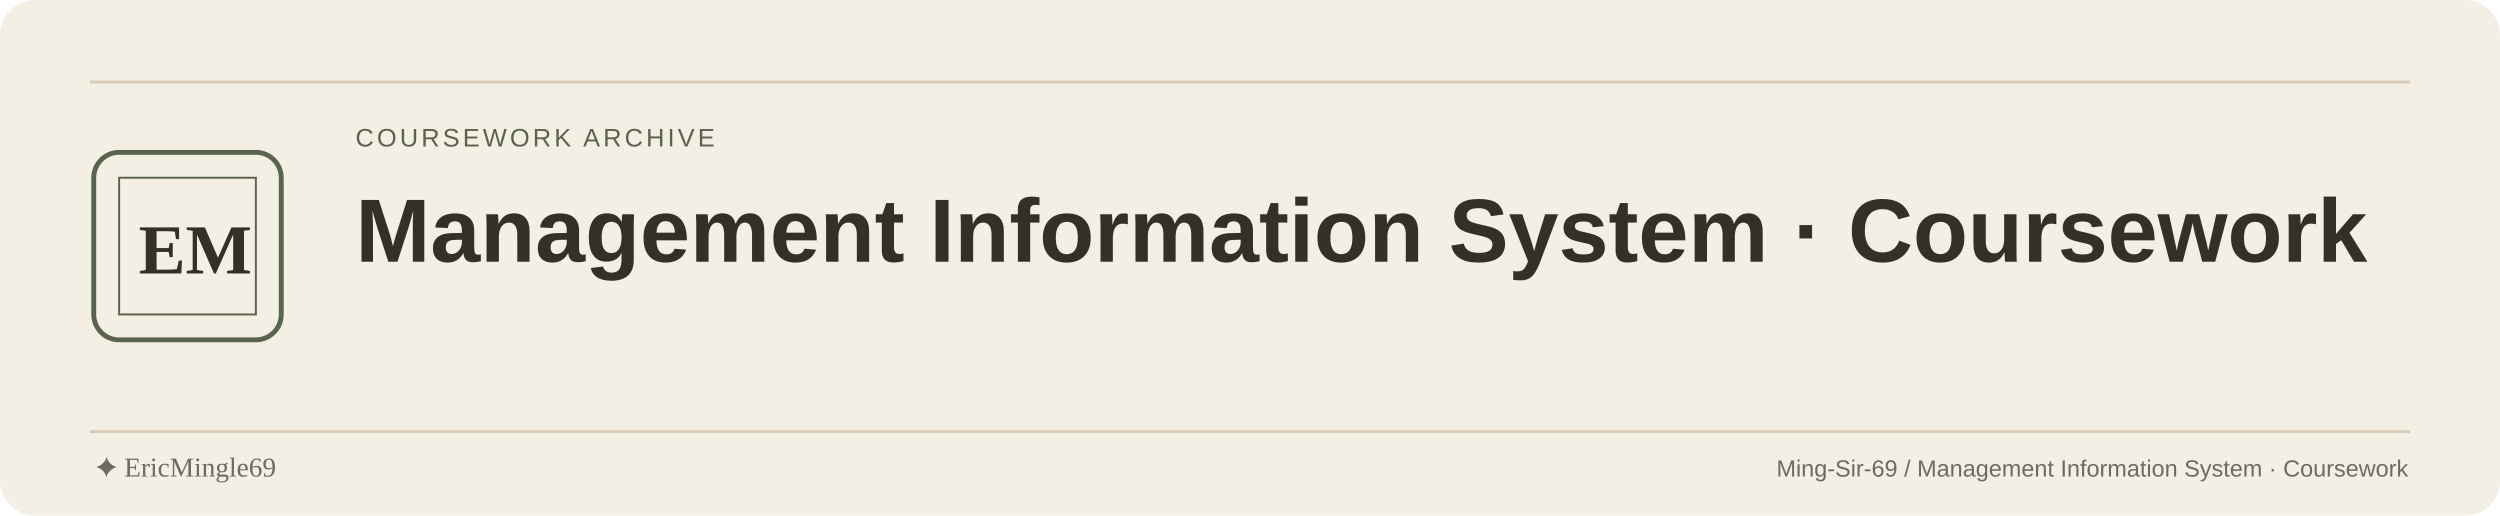
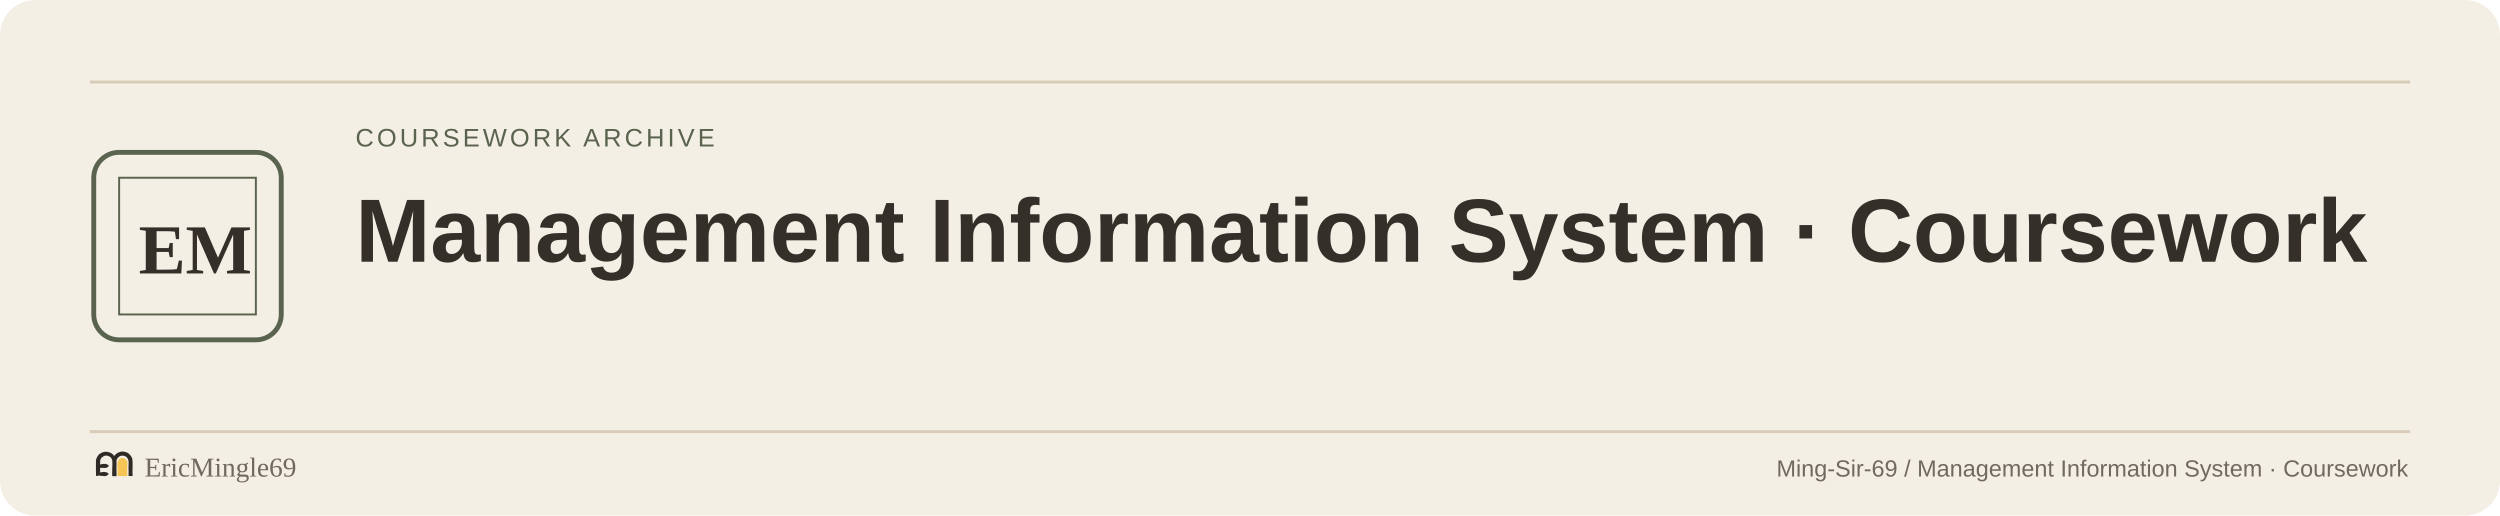
<svg xmlns="http://www.w3.org/2000/svg" width="1280" height="264" viewBox="0 0 1280 264" role="img" aria-labelledby="title desc">
  <rect width="1280" height="264" rx="18" fill="#F4EFE5" />
  <path d="M46 42H1234M46 221H1234" stroke="#D8CBB8" stroke-width="1.5" />
  <g fill="none" stroke="#59634D" stroke-width="2.5">
    <rect x="48" y="78" width="96" height="96" rx="13" />
    <path d="M61 91H131V161H61Z" stroke-width="1" />
  </g>
  <g fill="#342F29" font-family="Georgia, 'Times New Roman', serif">
    <text x="71" y="140" font-size="36" font-weight="600">EM</text>
  </g>
  <g fill="#342F29" font-family="-apple-system, BlinkMacSystemFont, 'Segoe UI', Arial, sans-serif">
    <text x="182" y="134" font-size="46" font-weight="650">Management Information System · Coursework</text>
  </g>
  <text x="182" y="75" font-family="-apple-system, BlinkMacSystemFont, 'Segoe UI', Arial, sans-serif" font-size="13" letter-spacing="1.6" fill="#59634D">COURSEWORK ARCHIVE</text>
-   <text x="49" y="244" font-family="Georgia, 'Times New Roman', serif" font-size="14" fill="#70695F">✦ EricMingle69</text>
+   <svg x="49" y="231" width="19" height="13" viewBox="-0.074 -0.080 9.134 6.168">
+     <g id="mark">
+       <path d="M0.000,6.002 L0.003,5.825 L0.005,5.650 L0.003,5.475 L-0.003,5.300 L-0.011,5.125 L-0.018,4.950 L-0.023,4.775 L-0.024,4.600 L-0.022,4.425 L-0.020,4.250 L-0.018,4.075 L-0.017,3.900 L-0.018,3.725 L-0.018,3.550 L-0.017,3.375 L-0.014,3.200 L-0.011,3.025 L-0.010,2.850 L-0.011,2.675 L-0.016,2.500 L-0.021,2.395 L-0.023,2.289 L-0.018,2.184 L-0.005,2.079 L0.017,1.975 L0.046,1.874 L0.080,1.774 L0.116,1.675 L0.155,1.578 L0.195,1.481 L0.239,1.386 L0.288,1.292 L0.341,1.202 L0.398,1.114 L0.458,1.028 L0.520,0.944 L0.584,0.861 L0.651,0.779 L0.721,0.701 L0.797,0.628 L0.879,0.561 L0.965,0.501 L1.055,0.447 L1.147,0.396 L1.239,0.348 L1.331,0.300 L1.424,0.253 L1.518,0.209 L1.614,0.169 L1.712,0.135 L1.811,0.106 L1.912,0.082 L2.014,0.061 L2.115,0.043 L2.218,0.028 L2.321,0.019 L2.425,0.017 L2.528,0.022 L2.631,0.034 L2.732,0.051 L2.833,0.071 L2.933,0.091 L3.033,0.110 L3.133,0.131 L3.233,0.154 L3.331,0.183 L3.427,0.218 L3.521,0.260 L3.613,0.306 L3.702,0.356 L3.790,0.408 L3.876,0.463 L3.960,0.522 L4.040,0.586 L4.116,0.654 L4.188,0.726 L4.258,0.801 L4.326,0.876 L4.394,0.952 L4.500,1.047 L4.593,0.942 L4.652,0.857 L4.717,0.777 L4.788,0.702 L4.865,0.632 L4.945,0.567 L5.027,0.505 L5.112,0.445 L5.197,0.388 L5.285,0.333 L5.375,0.282 L5.468,0.236 L5.563,0.194 L5.659,0.156 L5.757,0.120 L5.855,0.085 L5.954,0.051 L6.054,0.020 L6.157,-0.005 L6.261,-0.022 L6.366,-0.030 L6.471,-0.030 L6.577,-0.025 L6.681,-0.016 L6.786,-0.005 L6.890,0.007 L6.994,0.022 L7.098,0.042 L7.200,0.066 L7.301,0.096 L7.401,0.131 L7.500,0.168 L7.598,0.208 L7.694,0.252 L7.789,0.299 L7.881,0.352 L7.969,0.413 L8.051,0.480 L8.129,0.553 L8.203,0.628 L8.275,0.705 L8.346,0.782 L8.417,0.859 L8.487,0.938 L8.553,1.020 L8.614,1.106 L8.670,1.196 L8.721,1.288 L8.768,1.382 L8.812,1.478 L8.853,1.575 L8.889,1.674 L8.919,1.774 L8.943,1.877 L8.959,1.981 L8.970,2.085 L8.978,2.189 L8.984,2.293 L8.991,2.396 L8.997,2.500 L9.003,2.675 L9.007,2.850 L9.010,3.025 L9.009,3.200 L9.005,3.375 L9.002,3.550 L8.999,3.725 L8.997,3.900 L8.996,4.075 L8.994,4.250 L8.991,4.425 L8.986,4.600 L8.981,4.775 L8.978,4.950 L8.979,5.125 L8.983,5.300 L8.990,5.475 L8.998,5.650 L9.003,5.825 L9.003,6.004 L8.750,6.002 L8.500,5.997 L8.250,5.992 L8.007,5.990 L8.014,5.825 L8.014,5.650 L8.013,5.475 L8.014,5.300 L8.015,5.125 L8.016,4.950 L8.016,4.775 L8.014,4.600 L8.009,4.425 L8.002,4.250 L7.997,4.075 L7.995,3.900 L7.997,3.725 L8.003,3.550 L8.011,3.375 L8.018,3.200 L8.023,3.025 L8.024,2.850 L8.022,2.675 L8.020,2.500 L8.015,2.405 L8.005,2.310 L7.991,2.216 L7.970,2.123 L7.942,2.031 L7.908,1.943 L7.867,1.857 L7.823,1.773 L7.776,1.690 L7.726,1.609 L7.674,1.529 L7.617,1.451 L7.553,1.379 L7.482,1.313 L7.404,1.256 L7.321,1.206 L7.236,1.162 L7.148,1.122 L7.060,1.087 L6.970,1.054 L6.878,1.027 L6.785,1.007 L6.690,0.993 L6.595,0.985 L6.500,0.983 L6.405,0.985 L6.309,0.991 L6.214,1.001 L6.120,1.018 L6.027,1.044 L5.938,1.080 L5.853,1.125 L5.772,1.177 L5.696,1.233 L5.622,1.291 L5.549,1.351 L5.479,1.413 L5.412,1.478 L5.349,1.548 L5.292,1.623 L5.241,1.701 L5.195,1.783 L5.154,1.867 L5.117,1.952 L5.085,2.040 L5.059,2.130 L5.042,2.222 L5.033,2.315 L5.034,2.408 L5.040,2.500 L5.048,2.675 L5.052,2.850 L5.051,3.025 L5.048,3.200 L5.043,3.375 L5.039,3.550 L5.037,3.725 L5.038,3.900 L5.040,4.075 L5.042,4.250 L5.042,4.425 L5.042,4.600 L5.042,4.775 L5.043,4.950 L5.047,5.125 L5.051,5.300 L5.055,5.475 L5.056,5.650 L5.054,5.825 L5.027,6.038 L4.750,6.037 L4.500,6.028 L4.250,6.021 L3.990,6.014 L3.983,5.825 L3.981,5.650 L3.980,5.475 L3.980,5.300 L3.982,5.125 L3.985,4.950 L3.987,4.775 L3.988,4.600 L3.989,4.425 L3.990,4.250 L3.993,4.075 L4.000,3.900 L4.009,3.725 L4.019,3.550 L4.028,3.375 L4.033,3.200 L4.033,3.025 L4.030,2.850 L4.026,2.675 L4.022,2.500 L4.018,2.404 L4.011,2.309 L3.999,2.214 L3.982,2.120 L3.957,2.026 L3.926,1.935 L3.889,1.847 L3.847,1.760 L3.801,1.674 L3.751,1.591 L3.695,1.511 L3.632,1.437 L3.562,1.369 L3.486,1.308 L3.404,1.255 L3.320,1.208 L3.234,1.164 L3.148,1.123 L3.061,1.083 L2.972,1.048 L2.881,1.018 L2.787,0.995 L2.692,0.980 L2.596,0.973 L2.500,0.971 L2.404,0.975 L2.308,0.984 L2.214,0.999 L2.121,1.022 L2.030,1.054 L1.943,1.093 L1.859,1.139 L1.779,1.188 L1.700,1.240 L1.622,1.292 L1.546,1.346 L1.471,1.405 L1.401,1.468 L1.337,1.538 L1.280,1.613 L1.229,1.693 L1.184,1.777 L1.144,1.862 L1.108,1.949 L1.077,2.038 L1.053,2.128 L1.036,2.221 L1.026,2.314 L1.022,2.407 L1.022,2.500 L1.021,2.675 L1.017,2.850 L1.010,3.025 L1.002,3.200 L0.997,3.375 L0.995,3.550 L0.998,3.725 L1.003,3.900 L1.008,4.075 L1.012,4.250 L1.014,4.425 L1.014,4.600 L1.013,4.775 L1.014,4.950 L1.015,5.125 L1.016,5.300 L1.016,5.475 L1.014,5.650 L1.003,5.833 Z" fill="#2E2A26" />
+       <path d="M0.850,3.332 L0.906,3.248 L0.963,3.178 L1.019,3.148 L1.075,3.141 L1.131,3.131 L1.188,3.120 L1.244,3.107 L1.300,3.093 L1.356,3.081 L1.413,3.071 L1.469,3.064 L1.525,3.058 L1.581,3.052 L1.637,3.045 L1.694,3.036 L1.750,3.025 L1.806,3.014 L1.862,3.004 L1.919,2.999 L1.975,2.997 L2.031,2.998 L2.087,3.001 L2.144,3.005 L2.200,3.008 L2.256,3.010 L2.312,3.013 L2.369,3.017 L2.425,3.024 L2.481,3.035 L2.538,3.055 L2.594,3.081 L2.650,3.109 L2.706,3.137 L2.762,3.163 L2.819,3.189 L2.875,3.216 L2.931,3.244 L2.987,3.274 L3.044,3.304 L3.100,3.335 L3.100,3.618 L3.044,3.661 L2.987,3.704 L2.931,3.746 L2.875,3.785 L2.819,3.822 L2.762,3.857 L2.706,3.890 L2.650,3.923 L2.594,3.954 L2.538,3.980 L2.481,4.000 L2.425,4.008 L2.369,4.011 L2.312,4.010 L2.256,4.007 L2.200,4.004 L2.144,4.002 L2.087,4.001 L2.031,4.001 L1.975,4.001 L1.919,3.999 L1.862,3.995 L1.806,3.989 L1.750,3.984 L1.694,3.981 L1.637,3.981 L1.581,3.985 L1.525,3.991 L1.469,3.997 L1.413,4.002 L1.356,4.004 L1.300,4.003 L1.244,4.000 L1.188,3.995 L1.131,3.990 L1.075,3.986 L1.019,3.981 L0.963,3.952 L0.906,3.881 L0.850,3.794 Z" fill="#2E2A26" />
+       <path d="M0.850,5.310 L0.905,5.227 L0.960,5.156 L1.015,5.122 L1.070,5.108 L1.125,5.094 L1.180,5.081 L1.235,5.071 L1.290,5.062 L1.345,5.056 L1.400,5.050 L1.455,5.042 L1.510,5.033 L1.565,5.022 L1.620,5.011 L1.675,5.002 L1.730,4.996 L1.785,4.994 L1.840,4.996 L1.895,4.999 L1.950,5.002 L2.005,5.005 L2.060,5.006 L2.115,5.008 L2.170,5.011 L2.225,5.016 L2.280,5.025 L2.335,5.036 L2.390,5.047 L2.445,5.057 L2.500,5.072 L2.555,5.088 L2.610,5.106 L2.665,5.126 L2.720,5.148 L2.775,5.174 L2.830,5.203 L2.885,5.234 L2.940,5.266 L2.995,5.298 L3.050,5.331 L3.050,5.618 L2.995,5.655 L2.940,5.694 L2.885,5.734 L2.830,5.774 L2.775,5.813 L2.720,5.849 L2.665,5.882 L2.610,5.911 L2.555,5.937 L2.500,5.961 L2.445,5.981 L2.390,5.996 L2.335,6.009 L2.280,6.019 L2.225,6.026 L2.170,6.027 L2.115,6.025 L2.060,6.019 L2.005,6.014 L1.950,6.009 L1.895,6.005 L1.840,6.001 L1.785,5.996 L1.730,5.990 L1.675,5.981 L1.620,5.971 L1.565,5.961 L1.510,5.953 L1.455,5.948 L1.400,5.948 L1.345,5.950 L1.290,5.952 L1.235,5.954 L1.180,5.954 L1.125,5.951 L1.070,5.947 L1.015,5.942 L0.960,5.914 L0.905,5.849 L0.850,5.769 Z" fill="#2E2A26" />
+     </g>
+     <path id="door" d="M7.626,6.009 L7.540,6.012 L7.460,6.015 L7.380,6.017 L7.300,6.027 L7.220,6.035 L7.140,6.026 L7.060,6.020 L6.980,6.022 L6.900,6.022 L6.820,6.023 L6.740,6.024 L6.660,6.013 L6.580,6.002 L6.500,6.005 L6.420,6.007 L6.340,6.004 L6.260,6.003 L6.180,5.995 L6.100,5.987 L6.020,5.994 L5.940,6.001 L5.860,5.997 L5.780,5.995 L5.700,5.992 L5.620,5.988 L5.540,5.995 L5.460,6.003 L5.380,5.997 L5.308,5.994 L5.311,5.892 L5.312,5.783 L5.309,5.675 L5.304,5.567 L5.312,5.458 L5.323,5.350 L5.320,5.242 L5.317,5.133 L5.316,5.025 L5.312,4.917 L5.316,4.808 L5.324,4.700 L5.317,4.592 L5.306,4.483 L5.303,4.375 L5.299,4.267 L5.298,4.158 L5.301,4.050 L5.291,3.942 L5.275,3.833 L5.274,3.725 L5.276,3.617 L5.274,3.508 L5.275,3.400 L5.270,3.292 L5.260,3.183 L5.265,3.075 L5.277,2.967 L5.279,2.858 L5.282,2.750 L5.288,2.655 L5.298,2.560 L5.325,2.468 L5.367,2.382 L5.402,2.295 L5.440,2.210 L5.489,2.130 L5.542,2.054 L5.603,1.984 L5.675,1.925 L5.741,1.862 L5.807,1.796 L5.884,1.744 L5.965,1.701 L6.049,1.661 L6.137,1.632 L6.225,1.603 L6.313,1.570 L6.406,1.556 L6.500,1.558 L6.594,1.559 L6.687,1.569 L6.780,1.584 L6.874,1.599 L6.963,1.631 L7.045,1.680 L7.127,1.727 L7.208,1.775 L7.283,1.833 L7.356,1.894 L7.420,1.964 L7.470,2.045 L7.522,2.124 L7.576,2.202 L7.619,2.287 L7.652,2.376 L7.679,2.467 L7.691,2.561 L7.702,2.655 L7.719,2.750 L7.723,2.858 L7.718,2.967 L7.717,3.075 L7.714,3.183 L7.712,3.292 L7.722,3.400 L7.723,3.508 L7.710,3.617 L7.704,3.725 L7.702,3.833 L7.698,3.942 L7.700,4.050 L7.698,4.158 L7.682,4.267 L7.673,4.375 L7.676,4.483 L7.675,4.592 L7.674,4.700 L7.674,4.808 L7.665,4.917 L7.661,5.025 L7.672,5.133 L7.679,5.242 L7.680,5.350 L7.684,5.458 L7.683,5.567 L7.685,5.675 L7.701,5.783 L7.711,5.896 Z" fill="#F6C555" />
+   </svg>
+   <text x="74" y="244" font-family="Georgia, 'Times New Roman', serif" font-size="14" fill="#70695F">EricMingle69</text>
  <text x="1233" y="244" text-anchor="end" font-family="-apple-system, BlinkMacSystemFont, 'Segoe UI', Arial, sans-serif" font-size="12" fill="#70695F">Ming-Sir-69 / Management Information System · Coursework</text>
</svg>
